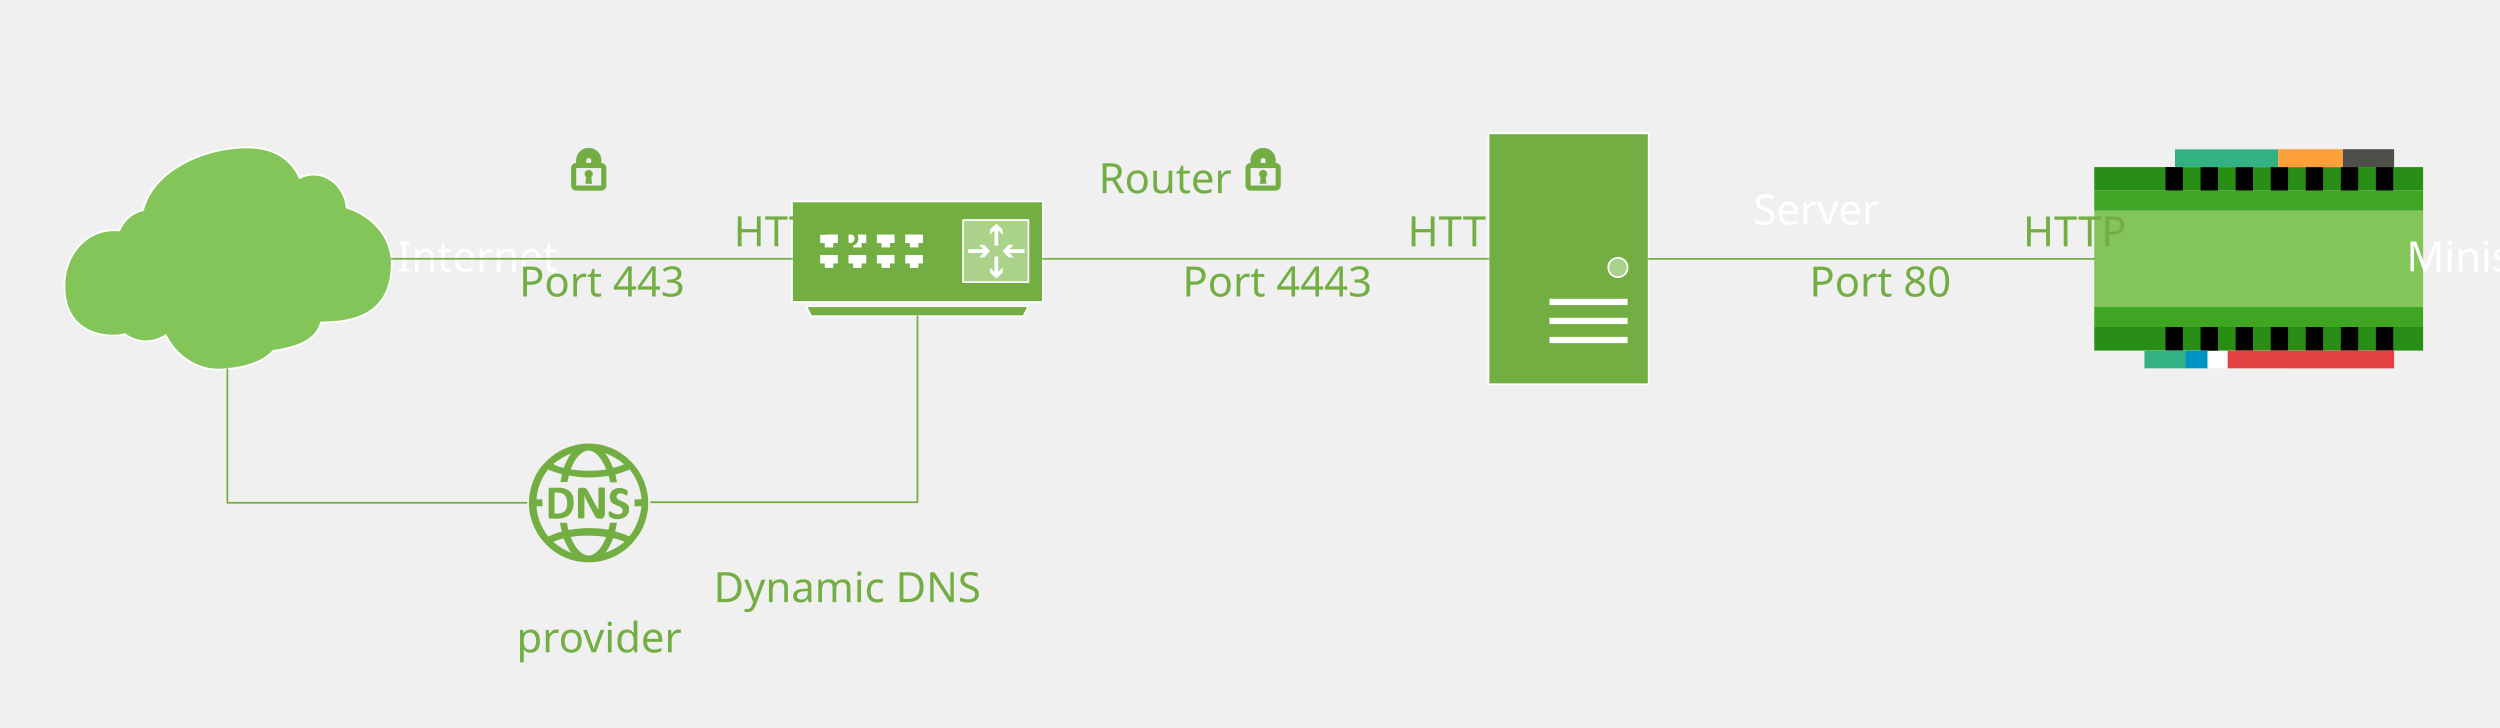
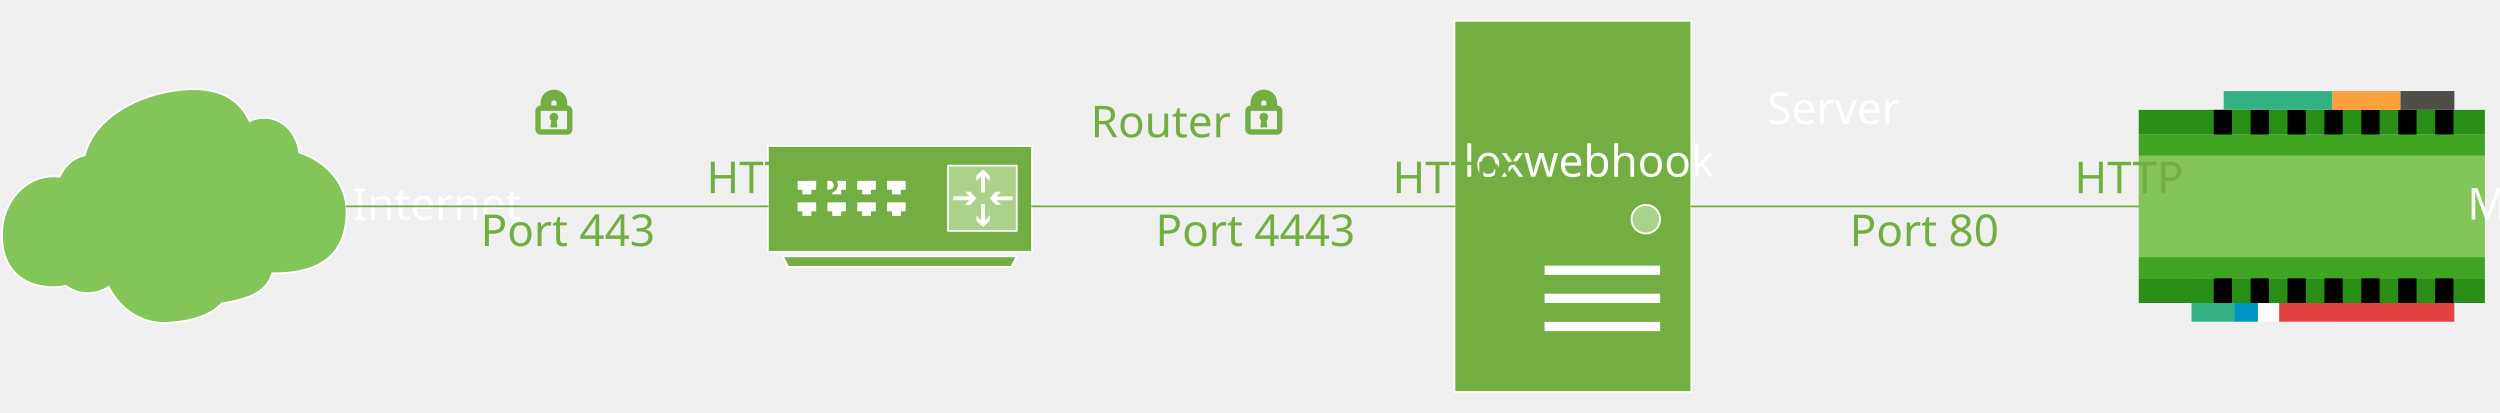
- <svg xmlns="http://www.w3.org/2000/svg" xmlns:ns1="http://schemas.microsoft.com/visio/2003/SVGExtensions/" width="9.961in" height="2.899in" viewBox="0 0 717.177 208.757" xml:space="preserve" color-interpolation-filters="sRGB" class="st23">
-   <ns1:documentProperties ns1:langID="1033" ns1:viewMarkup="false">
-     <ns1:userDefs>
-       <ns1:ud ns1:nameU="msvNoAutoConnect" ns1:prompt="" ns1:val="VT0(0):26" />
-     </ns1:userDefs>
-   </ns1:documentProperties>
+ <svg xmlns="http://www.w3.org/2000/svg" xmlns:ns1="http://schemas.microsoft.com/visio/2003/SVGExtensions/" width="9.461in" height="1.562in" viewBox="0 0 681.177 112.5" xml:space="preserve" color-interpolation-filters="sRGB" class="st22">
+   <ns1:documentProperties ns1:langID="1033" ns1:viewMarkup="false" />
  <style type="text/css">
	
		.st1 {fill:#ffffff;stroke:none;stroke-linecap:butt;stroke-width:4}
		.st2 {fill:#288e15;stroke:none;stroke-linecap:butt;stroke-width:4}
		.st3 {fill:#000000;stroke:none;stroke-linecap:butt;stroke-width:3.703}
		.st4 {fill:#83c558;stroke:none;stroke-linecap:butt;stroke-width:4}
		.st5 {fill:#3fa523;stroke:none;stroke-linecap:butt;stroke-width:4}
		.st6 {fill:#33b182;stroke:none;stroke-linecap:butt;stroke-width:3.676}
		.st7 {fill:#33b182;stroke:none;stroke-linecap:butt;stroke-width:2.33}
		.st8 {fill:#0093c5;stroke:none;stroke-linecap:butt;stroke-width:4}
		.st9 {fill:#fca03a;stroke:none;stroke-linecap:butt;stroke-width:4}
		.st10 {fill:#e44242;stroke:none;stroke-linecap:butt;stroke-width:4}
		.st11 {fill:#4f4f4a;stroke:none;stroke-linecap:butt;stroke-width:4}
		.st12 {fill:#feffff;font-family:Calibri;font-size:1em}
		.st13 {fill:#83c558;stroke:#ffffff;stroke-linecap:round;stroke-linejoin:round;stroke-width:0.5}
		.st14 {fill:#ffffff;font-family:Calibri;font-size:1em}
		.st15 {fill:#73ae42;stroke:#ffffff;stroke-linecap:round;stroke-linejoin:round;stroke-width:0.5}
		.st16 {fill:#aad288;stroke:#ffffff;stroke-linecap:round;stroke-linejoin:round;stroke-width:0.5}
		.st17 {fill:#ffffff}
		.st18 {fill:#73ae42;font-family:Calibri;font-size:1em}
		.st19 {stroke:#73ae42;stroke-linecap:round;stroke-linejoin:round;stroke-width:0.5}
		.st20 {font-size:1em}
		.st21 {fill:#73ae42;stroke:#73ae42;stroke-linecap:butt;stroke-width:0.75}
- 		.st22 {fill:#73ae42;stroke:none;stroke-linecap:butt;stroke-width:0.5}
- 		.st23 {fill:none;fill-rule:evenodd;font-size:12px;overflow:visible;stroke-linecap:square;stroke-miterlimit:3}
+ 		.st22 {fill:none;fill-rule:evenodd;font-size:12px;overflow:visible;stroke-linecap:square;stroke-miterlimit:3}
	
	</style>
  <g ns1:mID="0" ns1:index="1" ns1:groupContext="foregroundPage">
-     <ns1:userDefs>
-       <ns1:ud ns1:nameU="msvThemeOrder" ns1:val="VT0(0):26" />
-     </ns1:userDefs>
    <ns1:pageProperties ns1:drawingScale="1" ns1:pageScale="1" ns1:drawingUnits="0" ns1:shadowOffsetX="9" ns1:shadowOffsetY="-9" />
    <ns1:layer ns1:name="Connector" ns1:index="0" />
-     <g id="group1-1" transform="translate(600.823,-103.068)" ns1:mID="1" ns1:groupContext="group">
+     <g id="group1-1" transform="translate(582.823,-24.8105)" ns1:mID="1" ns1:groupContext="group">
      <g id="group2-2" ns1:mID="2" ns1:groupContext="group">
        <g id="shape3-3" ns1:mID="3" ns1:groupContext="shape" transform="translate(14.3833,-9.81778E-06)">
-           <rect x="0" y="178.84" width="39.698" height="29.917" class="st1" />
+           <rect x="0" y="82.583" width="39.698" height="29.917" class="st1" />
        </g>
        <g id="shape4-5" ns1:mID="4" ns1:groupContext="shape" transform="translate(4.71623E-13,-50.9795)">
-           <rect x="0" y="201.992" width="94.354" height="6.765" class="st2" />
+           <rect x="0" y="105.735" width="94.354" height="6.765" class="st2" />
        </g>
        <g id="shape5-7" ns1:mID="5" ns1:groupContext="shape" transform="translate(20.4435,-50.9795)">
-           <rect x="0" y="201.992" width="4.98" height="6.765" class="st3" />
+           <rect x="0" y="105.735" width="4.98" height="6.765" class="st3" />
        </g>
        <g id="shape6-9" ns1:mID="6" ns1:groupContext="shape" transform="translate(30.5022,-50.9795)">
-           <rect x="0" y="201.992" width="4.98" height="6.765" class="st3" />
+           <rect x="0" y="105.735" width="4.98" height="6.765" class="st3" />
        </g>
        <g id="shape7-11" ns1:mID="7" ns1:groupContext="shape" transform="translate(40.5608,-50.9795)">
-           <rect x="0" y="201.992" width="4.98" height="6.765" class="st3" />
+           <rect x="0" y="105.735" width="4.98" height="6.765" class="st3" />
        </g>
        <g id="shape8-13" ns1:mID="8" ns1:groupContext="shape" transform="translate(50.6195,-50.9795)">
-           <rect x="0" y="201.992" width="4.98" height="6.765" class="st3" />
+           <rect x="0" y="105.735" width="4.98" height="6.765" class="st3" />
        </g>
        <g id="shape9-15" ns1:mID="9" ns1:groupContext="shape" transform="translate(60.6782,-50.9795)">
-           <rect x="0" y="201.992" width="4.98" height="6.765" class="st3" />
+           <rect x="0" y="105.735" width="4.98" height="6.765" class="st3" />
        </g>
        <g id="shape10-17" ns1:mID="10" ns1:groupContext="shape" transform="translate(70.7369,-50.9795)">
-           <rect x="0" y="201.992" width="4.98" height="6.765" class="st3" />
+           <rect x="0" y="105.735" width="4.98" height="6.765" class="st3" />
        </g>
        <g id="shape11-19" ns1:mID="11" ns1:groupContext="shape" transform="translate(80.7955,-50.9795)">
-           <rect x="0" y="201.992" width="4.98" height="6.765" class="st3" />
+           <rect x="0" y="105.735" width="4.98" height="6.765" class="st3" />
        </g>
        <g id="shape12-21" ns1:mID="12" ns1:groupContext="shape" transform="translate(4.71623E-13,-17.6147)">
-           <rect x="0" y="181.141" width="94.354" height="27.616" class="st4" />
+           <rect x="0" y="84.884" width="94.354" height="27.616" class="st4" />
        </g>
        <g id="shape13-23" ns1:mID="13" ns1:groupContext="shape" transform="translate(4.71623E-13,-45.2306)">
-           <rect x="0" y="203.008" width="94.354" height="5.749" class="st5" />
+           <rect x="0" y="106.751" width="94.354" height="5.749" class="st5" />
        </g>
        <g id="shape14-25" ns1:mID="14" ns1:groupContext="shape" transform="translate(23.1571,-57.7441)">
-           <rect x="0" y="203.656" width="29.63" height="5.101" class="st6" />
+           <rect x="0" y="107.399" width="29.63" height="5.101" class="st6" />
        </g>
        <g id="shape15-27" ns1:mID="15" ns1:groupContext="shape" transform="translate(0,-5.10127)">
-           <rect x="0" y="201.992" width="94.354" height="6.765" class="st2" />
+           <rect x="0" y="105.735" width="94.354" height="6.765" class="st2" />
        </g>
        <g id="shape16-29" ns1:mID="16" ns1:groupContext="shape" transform="translate(20.4435,-5.10127)">
-           <rect x="0" y="201.992" width="4.98" height="6.765" class="st3" />
+           <rect x="0" y="105.735" width="4.98" height="6.765" class="st3" />
        </g>
        <g id="shape17-31" ns1:mID="17" ns1:groupContext="shape" transform="translate(30.5022,-5.10127)">
-           <rect x="0" y="201.992" width="4.98" height="6.765" class="st3" />
+           <rect x="0" y="105.735" width="4.98" height="6.765" class="st3" />
        </g>
        <g id="shape18-33" ns1:mID="18" ns1:groupContext="shape" transform="translate(40.5608,-5.10127)">
-           <rect x="0" y="201.992" width="4.98" height="6.765" class="st3" />
+           <rect x="0" y="105.735" width="4.98" height="6.765" class="st3" />
        </g>
        <g id="shape19-35" ns1:mID="19" ns1:groupContext="shape" transform="translate(50.6195,-5.10127)">
-           <rect x="0" y="201.992" width="4.98" height="6.765" class="st3" />
+           <rect x="0" y="105.735" width="4.98" height="6.765" class="st3" />
        </g>
        <g id="shape20-37" ns1:mID="20" ns1:groupContext="shape" transform="translate(60.6782,-5.10127)">
-           <rect x="0" y="201.992" width="4.98" height="6.765" class="st3" />
+           <rect x="0" y="105.735" width="4.98" height="6.765" class="st3" />
        </g>
        <g id="shape21-39" ns1:mID="21" ns1:groupContext="shape" transform="translate(70.7369,-5.10127)">
-           <rect x="0" y="201.992" width="4.98" height="6.765" class="st3" />
+           <rect x="0" y="105.735" width="4.98" height="6.765" class="st3" />
        </g>
        <g id="shape22-41" ns1:mID="22" ns1:groupContext="shape" transform="translate(80.7956,-5.10127)">
-           <rect x="0" y="201.992" width="4.98" height="6.765" class="st3" />
+           <rect x="0" y="105.735" width="4.98" height="6.765" class="st3" />
        </g>
        <g id="shape23-43" ns1:mID="23" ns1:groupContext="shape" transform="translate(0,-11.8659)">
-           <rect x="0" y="203.008" width="94.354" height="5.749" class="st5" />
-         </g>
-         <g id="shape24-45" ns1:mID="24" ns1:groupContext="shape" transform="translate(14.3833,5.68434E-14)">
-           <rect x="0" y="203.656" width="11.904" height="5.101" class="st7" />
+           <rect x="0" y="106.751" width="94.354" height="5.749" class="st5" />
+         </g>
+         <g id="shape24-45" ns1:mID="24" ns1:groupContext="shape" transform="translate(14.3833,4.26326E-14)">
+           <rect x="0" y="107.399" width="11.904" height="5.101" class="st7" />
        </g>
        <g id="shape25-47" ns1:mID="25" ns1:groupContext="shape" transform="translate(26.1759,-1.37753E-05)">
-           <rect x="0" y="203.656" width="6.306" height="5.101" class="st8" />
+           <rect x="0" y="107.399" width="6.306" height="5.101" class="st8" />
        </g>
        <g id="shape26-49" ns1:mID="26" ns1:groupContext="shape" transform="translate(52.7866,-57.7441)">
-           <rect x="0" y="203.622" width="18.554" height="5.135" class="st9" />
+           <rect x="0" y="107.365" width="18.554" height="5.135" class="st9" />
        </g>
        <g id="shape27-51" ns1:mID="27" ns1:groupContext="shape" transform="translate(38.2788,-1.88745E-05)">
-           <rect x="0" y="203.656" width="47.751" height="5.101" class="st10" />
+           <rect x="0" y="107.399" width="47.751" height="5.101" class="st10" />
        </g>
        <g id="shape28-53" ns1:mID="28" ns1:groupContext="shape" transform="translate(71.341,-57.7441)">
-           <rect x="0" y="203.622" width="14.688" height="5.135" class="st11" />
+           <rect x="0" y="107.365" width="14.688" height="5.135" class="st11" />
        </g>
      </g>
      <g id="shape1-55" ns1:mID="1" ns1:groupContext="groupContent">
        <ns1:textBlock ns1:margins="rect(0,0,0,0)" />
-         <ns1:textRect cx="47.177" cy="177.318" width="94.36" height="62.879" />
-         <text x="20.93" y="180.92" class="st12" ns1:langID="1031">
+         <ns1:textRect cx="47.177" cy="81.061" width="94.36" height="62.879" />
+         <text x="20.93" y="84.66" class="st12" ns1:langID="1031">
          <ns1:paragraph ns1:horizAlign="1" />
          <ns1:tabList />Miniserver</text>
      </g>
    </g>
-     <g id="group29-57" transform="translate(18,-78.2571)" ns1:mID="29" ns1:groupContext="group">
+     <g id="group29-57" ns1:mID="29" ns1:groupContext="group">
      <ns1:custProps>
        <ns1:cp ns1:nameU="ShapeClass" ns1:lbl="ShapeClass" ns1:prompt="" ns1:type="0" ns1:format="" ns1:sortKey="" ns1:invis="true" ns1:ask="false" ns1:langID="1033" ns1:cal="0" ns1:val="VT4(Location)" />
        <ns1:cp ns1:nameU="ShapeType" ns1:lbl="ShapeType" ns1:prompt="" ns1:type="0" ns1:format="" ns1:sortKey="" ns1:invis="true" ns1:ask="false" ns1:langID="1033" ns1:cal="0" ns1:val="VT4(Cloud)" />
      </ns1:custProps>
      <ns1:userDefs>
        <ns1:ud ns1:nameU="visVersion" ns1:prompt="" ns1:val="VT0(15):26" />
        <ns1:ud ns1:nameU="ShapeClass" ns1:prompt="" ns1:val="VT0(5):26" />
        <ns1:ud ns1:nameU="SolSH" ns1:prompt="" ns1:val="VT15({BF0433D9-CD73-4EB5-8390-8653BE590246}):41" />
        <ns1:ud ns1:nameU="visLegendShape" ns1:prompt="" ns1:val="VT0(2):26" />
      </ns1:userDefs>
      <g id="shape30-58" ns1:mID="30" ns1:groupContext="shape" transform="translate(0,-24.0009)">
-         <path d="M81.41 161.83 C80.9 156.51 76.85 152.36 71.87 152.36 C70.45 152.36 69.12 152.71 67.91 153.31 C65.57 148.08         60.72 144.26 51.62 144.57 C39.8 144.97 25.8 151.31 22.98 162.57 C19.61 163.34 17.45 165.52 16.15 168.42         C15.63 168.35 15.1 168.32 14.55 168.32 C6.76 168.32 0.78 175.09 0.44 183.43 C0 194.22 6.76 198.54 14.55         198.54 C15.66 198.54 16.74 198.39 17.78 198.13 C19.39 199.39 21.5 200.16 23.81 200.16 C25.95 200.16         27.92 199.5 29.48 198.4 C32.48 204.48 38.64 208.76 45.74 208.26 C53.22 207.74 57.71 205.84 60.36 202.9         C60.52 202.88 60.68 202.88 60.85 202.86 C69.21 201.58 72.88 199 74.06 194.75 C74.28 194.75 74.51 194.76         74.73 194.76 C85.57 194.76 94.35 190.98 94.35 177.76 C94.35 170.41 88.94 164.2 81.41 161.83 Z" class="st13" />
+         <path d="M81.41 65.57 C80.9 60.26 76.85 56.1 71.87 56.1 C70.45 56.1 69.12 56.45 67.91 57.05 C65.57 51.83 60.72 48         51.62 48.31 C39.8 48.71 25.8 55.06 22.98 66.31 C19.61 67.08 17.45 69.26 16.15 72.16 C15.63 72.1 15.1         72.06 14.55 72.06 C6.76 72.06 0.78 78.83 0.44 87.17 C0 97.96 6.76 102.29 14.55 102.29 C15.66 102.29         16.74 102.14 17.78 101.87 C19.39 103.13 21.5 103.9 23.81 103.9 C25.95 103.9 27.92 103.24 29.48 102.14         C32.48 108.22 38.64 112.5 45.74 112 C53.22 111.48 57.71 109.58 60.36 106.65 C60.52 106.63 60.68 106.63         60.85 106.6 C69.21 105.32 72.88 102.74 74.06 98.49 C74.28 98.5 74.51 98.5 74.73 98.5 C85.57 98.5 94.35         94.73 94.35 81.5 C94.35 74.16 88.94 67.95 81.41 65.57 Z" class="st13" />
      </g>
      <g id="shape29-60" ns1:mID="29" ns1:groupContext="groupContent">
        <ns1:textBlock ns1:margins="rect(4,4,4,4)" />
-         <ns1:textRect cx="47.177" cy="152.568" width="50.52" height="22.404" />
-         <text x="27.28" y="156.17" class="st14" ns1:langID="1031">
+         <ns1:textRect cx="47.177" cy="56.31" width="50.52" height="22.404" />
+         <text x="27.28" y="59.91" class="st14" ns1:langID="1031">
          <ns1:paragraph ns1:horizAlign="1" />
          <ns1:tabList />Internet</text>
      </g>
    </g>
-     <g id="group58-62" transform="translate(227.177,-98.5071)" ns1:mID="58" ns1:groupContext="group">
+     <g id="group58-62" transform="translate(209.177,-20.25)" ns1:mID="58" ns1:groupContext="group">
      <ns1:custProps>
        <ns1:cp ns1:nameU="AssetNumber" ns1:lbl="Asset Number" ns1:prompt="" ns1:type="0" ns1:format="" ns1:sortKey="Asset" ns1:invis="false" ns1:ask="false" ns1:langID="1033" ns1:cal="0" />
        <ns1:cp ns1:nameU="SerialNumber" ns1:lbl="Serial Number" ns1:prompt="" ns1:type="0" ns1:format="" ns1:sortKey="Asset" ns1:invis="false" ns1:ask="false" ns1:langID="1033" ns1:cal="0" />
        <ns1:cp ns1:nameU="Location" ns1:lbl="Location" ns1:prompt="" ns1:type="0" ns1:format="" ns1:sortKey="Asset" ns1:invis="false" ns1:ask="false" ns1:langID="1033" ns1:cal="0" />
        <ns1:cp ns1:nameU="Building" ns1:lbl="Building" ns1:prompt="" ns1:type="0" ns1:format="" ns1:sortKey="Asset" ns1:invis="false" ns1:ask="false" ns1:langID="1033" ns1:cal="0" />
        <ns1:cp ns1:nameU="Room" ns1:lbl="Room" ns1:prompt="" ns1:type="0" ns1:format="" ns1:sortKey="Asset" ns1:invis="false" ns1:ask="false" ns1:langID="1033" ns1:cal="0" />
        <ns1:cp ns1:nameU="Manufacturer" ns1:lbl="Manufacturer" ns1:prompt="" ns1:type="0" ns1:format="" ns1:sortKey="Equipment" ns1:invis="false" ns1:ask="false" ns1:langID="1033" ns1:cal="0" />
        <ns1:cp ns1:nameU="ProductNumber" ns1:lbl="Product Number" ns1:prompt="" ns1:type="0" ns1:format="" ns1:sortKey="Equipment" ns1:invis="false" ns1:ask="false" ns1:langID="1033" ns1:cal="0" />
        <ns1:cp ns1:nameU="PartNumber" ns1:lbl="Part Number" ns1:prompt="" ns1:type="0" ns1:format="" ns1:sortKey="Equipment" ns1:invis="false" ns1:ask="false" ns1:langID="1033" ns1:cal="0" />
        <ns1:cp ns1:nameU="ProductDescription" ns1:lbl="Product Description" ns1:prompt="" ns1:type="0" ns1:format="" ns1:sortKey="Equipment" ns1:invis="false" ns1:ask="false" ns1:langID="1033" ns1:cal="0" />
        <ns1:cp ns1:nameU="NetworkName" ns1:lbl="Network Name" ns1:prompt="" ns1:type="0" ns1:format="" ns1:sortKey="Network" ns1:invis="false" ns1:ask="false" ns1:langID="1033" ns1:cal="0" />
        <ns1:cp ns1:nameU="IPAddress" ns1:lbl="IP Address" ns1:prompt="" ns1:type="0" ns1:format="" ns1:sortKey="Network" ns1:invis="false" ns1:ask="false" ns1:langID="1033" ns1:cal="0" />
        <ns1:cp ns1:nameU="SubnetMask" ns1:lbl="Subnet Mask" ns1:prompt="" ns1:type="0" ns1:format="" ns1:sortKey="Network" ns1:invis="false" ns1:ask="false" ns1:langID="1033" ns1:cal="0" />
        <ns1:cp ns1:nameU="AdminInterface" ns1:lbl="Administrative Interface" ns1:prompt="" ns1:type="0" ns1:format="" ns1:sortKey="Network" ns1:invis="false" ns1:ask="false" ns1:langID="1033" ns1:cal="0" />
        <ns1:cp ns1:nameU="NumberofPorts" ns1:lbl="Number of Ports" ns1:prompt="" ns1:type="0" ns1:format="" ns1:sortKey="Network" ns1:invis="false" ns1:ask="false" ns1:langID="1033" ns1:cal="0" />
        <ns1:cp ns1:nameU="CommunityString" ns1:lbl="Community String" ns1:prompt="" ns1:type="0" ns1:format="" ns1:sortKey="Network" ns1:invis="false" ns1:ask="false" ns1:langID="1033" ns1:cal="0" />
        <ns1:cp ns1:nameU="NetworkDescription" ns1:lbl="Network Description" ns1:prompt="" ns1:type="0" ns1:format="" ns1:sortKey="Network" ns1:invis="false" ns1:ask="false" ns1:langID="1033" ns1:cal="0" />
        <ns1:cp ns1:nameU="MACAddress" ns1:lbl="MAC Address" ns1:prompt="" ns1:type="0" ns1:format="" ns1:sortKey="Network" ns1:invis="false" ns1:ask="false" ns1:langID="1033" ns1:cal="0" />
        <ns1:cp ns1:nameU="ShapeClass" ns1:lbl="ShapeClass" ns1:prompt="" ns1:type="0" ns1:format="" ns1:sortKey="" ns1:invis="true" ns1:ask="false" ns1:langID="1033" ns1:cal="0" ns1:val="VT4(Equipment)" />
        <ns1:cp ns1:nameU="ShapeType" ns1:lbl="ShapeType" ns1:prompt="" ns1:type="0" ns1:format="" ns1:sortKey="" ns1:invis="true" ns1:ask="false" ns1:langID="1033" ns1:cal="0" ns1:val="VT4(Device)" />
        <ns1:cp ns1:nameU="SubShapeType" ns1:lbl="SubShapeType" ns1:prompt="" ns1:type="0" ns1:format="" ns1:sortKey="" ns1:invis="true" ns1:ask="false" ns1:langID="1033" ns1:cal="0" ns1:val="VT4(Router)" />
      </ns1:custProps>
      <ns1:userDefs>
        <ns1:ud ns1:nameU="visVersion" ns1:prompt="" ns1:val="VT0(15):26" />
        <ns1:ud ns1:nameU="ShapeClass" ns1:prompt="" ns1:val="VT0(5):26" />
        <ns1:ud ns1:nameU="SolSH" ns1:prompt="" ns1:val="VT15({BF0433D9-CD73-4EB5-8390-8653BE590246}):41" />
        <ns1:ud ns1:nameU="visLegendShape" ns1:prompt="" ns1:val="VT0(2):26" />
      </ns1:userDefs>
      <g id="shape59-63" ns1:mID="59" ns1:groupContext="shape" transform="translate(0,-19.5246)">
-         <path d="M66.41 208.76 L67.85 205.88 L4.07 205.88 L5.51 208.76 L66.41 208.76 ZM72 175.81 L0 175.81 L0 204.68 L72         204.68 L72 175.81 Z" class="st15" />
+         <path d="M66.41 112.5 L67.85 109.62 L4.07 109.62 L5.51 112.5 L66.41 112.5 ZM72 79.55 L0 79.55 L0 108.42 L72 108.42         L72 79.55 Z" class="st15" />
      </g>
      <g id="shape60-65" ns1:mID="60" ns1:groupContext="shape" transform="translate(49.0975,-29.3116)">
-         <rect x="0" y="190.97" width="18.742" height="17.787" class="st16" />
+         <rect x="0" y="94.713" width="18.742" height="17.787" class="st16" />
      </g>
      <g id="shape61-67" ns1:mID="61" ns1:groupContext="shape" transform="translate(8.09064,-33.3961)">
        <ns1:userDefs>
          <ns1:ud ns1:nameU="SurroundingRegionColor" ns1:prompt="" ns1:val="VT0(1):26" />
          <ns1:ud ns1:nameU="SurroundingRegionColor" ns1:prompt="" ns1:val="VT5(#73ae42)" />
        </ns1:userDefs>
-         <path d="M5.07 199.2 L0 199.2 L0 201.63 L1.32 201.63 L1.32 202.89 L3.75 202.89 L3.75 201.63 L5.07 201.63 L5.07 199.2         ZM13.2 199.2 L8.14 199.2 L8.14 201.63 L9.45 201.63 L9.45 202.89 L11.89 202.89 L11.89 201.63 L13.2 201.63         L13.2 199.2 ZM21.34 199.2 L16.27 199.2 L16.27 201.63 L17.59 201.63 L17.59 202.89 L20.02 202.89 L20.02         201.63 L21.34 201.63 L21.34 199.2 ZM29.48 199.2 L24.41 199.2 L24.41 201.63 L25.73 201.63 L25.73 202.89         L28.16 202.89 L28.16 201.63 L29.48 201.63 L29.48 199.2 ZM29.48 205.06 L24.41 205.06 L24.41 207.49 L25.73         207.49 L25.73 208.76 L28.16 208.76 L28.16 207.49 L29.48 207.49 L29.48 205.06 ZM21.34 205.06 L16.27 205.06         L16.27 207.49 L17.59 207.49 L17.59 208.76 L20.02 208.76 L20.02 207.49 L21.34 207.49 L21.34 205.06 ZM13.2         205.06 L8.14 205.06 L8.14 207.49 L9.45 207.49 L9.45 208.76 L11.89 208.76 L11.89 207.49 L13.2 207.49         L13.2 205.06 ZM5.07 205.06 L0 205.06 L0 207.49 L1.32 207.49 L1.32 208.76 L3.75 208.76 L3.75 207.49 L5.07         207.49 L5.07 205.06 Z" class="st17" />
+         <path d="M5.07 102.94 L0 102.94 L0 105.37 L1.32 105.37 L1.32 106.63 L3.75 106.63 L3.75 105.37 L5.07 105.37 L5.07         102.94 ZM13.2 102.94 L8.14 102.94 L8.14 105.37 L9.45 105.37 L9.45 106.63 L11.89 106.63 L11.89 105.37         L13.2 105.37 L13.2 102.94 ZM21.34 102.94 L16.27 102.94 L16.27 105.37 L17.59 105.37 L17.59 106.63 L20.02         106.63 L20.02 105.37 L21.34 105.37 L21.34 102.94 ZM29.48 102.94 L24.41 102.94 L24.41 105.37 L25.73 105.37         L25.73 106.63 L28.16 106.63 L28.16 105.37 L29.48 105.37 L29.48 102.94 ZM29.48 108.8 L24.41 108.8 L24.41         111.24 L25.73 111.24 L25.73 112.5 L28.16 112.5 L28.16 111.24 L29.48 111.24 L29.48 108.8 ZM21.34 108.8         L16.27 108.8 L16.27 111.24 L17.59 111.24 L17.59 112.5 L20.02 112.5 L20.02 111.24 L21.34 111.24 L21.34         108.8 ZM13.2 108.8 L8.14 108.8 L8.14 111.24 L9.45 111.24 L9.45 112.5 L11.89 112.5 L11.89 111.24 L13.2         111.24 L13.2 108.8 ZM5.07 108.8 L0 108.8 L0 111.24 L1.32 111.24 L1.32 112.5 L3.75 112.5 L3.75 111.24         L5.07 111.24 L5.07 108.8 Z" class="st17" />
      </g>
      <g id="shape62-70" ns1:mID="62" ns1:groupContext="shape" transform="translate(50.5519,-30.3563)">
        <ns1:userDefs>
          <ns1:ud ns1:nameU="SurroundingRegionColor" ns1:prompt="" ns1:val="VT0(1):26" />
          <ns1:ud ns1:nameU="SurroundingRegionColor" ns1:prompt="" ns1:val="VT5(#aad288)" />
        </ns1:userDefs>
-         <path d="M7.55 206.89 L6.28 205.6 L6.28 207.1 L8.09 208.76 L9.89 207.1 L9.89 205.6 L8.63 206.87 L8.63 202.49 L7.55         202.49 L7.55 206.89 ZM11.78 200.38 L13.06 199.1 L11.57 199.1 L9.9 200.91 L11.56 202.71 L13.06 202.71         L11.79 201.45 L16.17 201.45 L16.17 200.38 L11.78 200.38 ZM8.62 194.93 L9.89 196.21 L9.89 194.72 L8.09         193.06 L6.28 194.72 L6.28 196.22 L7.54 194.94 L7.54 199.33 L8.62 199.33 L8.62 194.93 ZM4.4 201.44 L3.12         202.71 L4.61 202.71 L6.27 200.91 L4.62 199.1 L3.11 199.1 L4.39 200.37 L0 200.37 L0 201.44 L4.4 201.44         Z" class="st17" />
+         <path d="M7.55 110.63 L6.28 109.35 L6.28 110.84 L8.09 112.5 L9.89 110.85 L9.89 109.34 L8.63 110.62 L8.63 106.23 L7.55         106.23 L7.55 110.63 ZM11.78 104.12 L13.06 102.85 L11.57 102.85 L9.9 104.65 L11.56 106.46 L13.06 106.46         L11.79 105.2 L16.17 105.2 L16.17 104.12 L11.78 104.12 ZM8.62 98.67 L9.89 99.96 L9.89 98.47 L8.09 96.8         L6.28 98.46 L6.28 99.96 L7.54 98.69 L7.54 103.07 L8.62 103.07 L8.62 98.67 ZM4.4 105.19 L3.12 106.46         L4.61 106.46 L6.27 104.65 L4.62 102.85 L3.11 102.85 L4.39 104.11 L0 104.11 L0 105.19 L4.4 105.19 Z" class="st17" />
      </g>
      <g id="shape58-73" ns1:mID="58" ns1:groupContext="groupContent">
        <ns1:textBlock ns1:margins="rect(4,4,4,4)" />
-         <ns1:textRect cx="36" cy="150.318" width="44.04" height="22.404" />
-         <text x="19.34" y="153.92" class="st18" ns1:langID="1031">
+         <ns1:textRect cx="36" cy="54.06" width="44.04" height="22.404" />
+         <text x="19.34" y="57.66" class="st18" ns1:langID="1031">
          <ns1:paragraph ns1:horizAlign="1" />
          <ns1:tabList />Router</text>
      </g>
    </g>
-     <g id="shape64-75" ns1:mID="64" ns1:groupContext="shape" ns1:layerMember="0" transform="translate(112.302,-125.507)">
+     <g id="shape64-75" ns1:mID="64" ns1:groupContext="shape" ns1:layerMember="0" transform="translate(94.3015,-47.25)">
      <ns1:textBlock ns1:margins="rect(4,4,4,4)" />
-       <ns1:textRect cx="57.438" cy="199.757" width="60.01" height="36.804" />
-       <path d="M0 199.76 L114.88 199.76" class="st19" />
-       <text x="42" y="196.16" class="st18" ns1:langID="1031">
+       <ns1:textRect cx="57.438" cy="103.5" width="60.01" height="36.804" />
+       <path d="M0 103.5 L114.88 103.5" class="st19" />
+       <text x="42" y="99.9" class="st18" ns1:langID="1031">
        <ns1:paragraph ns1:horizAlign="1" />
        <ns1:tabList />HTTPS<ns1:lf />
        <tspan x="36.59" dy="1.2em" class="st20">Port 443</tspan>
      </text>
    </g>
-     <g id="group65-80" transform="translate(414,-98.5071)" ns1:mID="65" ns1:groupContext="group">
+     <g id="group65-80" transform="translate(378,-5.66143)" ns1:mID="65" ns1:groupContext="group">
      <ns1:custProps>
        <ns1:cp ns1:nameU="AssetNumber" ns1:lbl="Asset Number" ns1:prompt="" ns1:type="0" ns1:format="" ns1:sortKey="Asset" ns1:invis="false" ns1:ask="false" ns1:langID="1033" ns1:cal="0" />
        <ns1:cp ns1:nameU="SerialNumber" ns1:lbl="Serial Number" ns1:prompt="" ns1:type="0" ns1:format="" ns1:sortKey="Asset" ns1:invis="false" ns1:ask="false" ns1:langID="1033" ns1:cal="0" />
        <ns1:cp ns1:nameU="Location" ns1:lbl="Location" ns1:prompt="" ns1:type="0" ns1:format="" ns1:sortKey="Asset" ns1:invis="false" ns1:ask="false" ns1:langID="1033" ns1:cal="0" />
        <ns1:cp ns1:nameU="Building" ns1:lbl="Building" ns1:prompt="" ns1:type="0" ns1:format="" ns1:sortKey="Asset" ns1:invis="false" ns1:ask="false" ns1:langID="1033" ns1:cal="0" />
        <ns1:cp ns1:nameU="Room" ns1:lbl="Room" ns1:prompt="" ns1:type="0" ns1:format="" ns1:sortKey="Asset" ns1:invis="false" ns1:ask="false" ns1:langID="1033" ns1:cal="0" />
        <ns1:cp ns1:nameU="Manufacturer" ns1:lbl="Manufacturer" ns1:prompt="" ns1:type="0" ns1:format="" ns1:sortKey="Equipment" ns1:invis="false" ns1:ask="false" ns1:langID="1033" ns1:cal="0" />
        <ns1:cp ns1:nameU="ProductNumber" ns1:lbl="Product Number" ns1:prompt="" ns1:type="0" ns1:format="" ns1:sortKey="Equipment" ns1:invis="false" ns1:ask="false" ns1:langID="1033" ns1:cal="0" />
        <ns1:cp ns1:nameU="PartNumber" ns1:lbl="Part Number" ns1:prompt="" ns1:type="0" ns1:format="" ns1:sortKey="Equipment" ns1:invis="false" ns1:ask="false" ns1:langID="1033" ns1:cal="0" />
        <ns1:cp ns1:nameU="ProductDescription" ns1:lbl="Product Description" ns1:prompt="" ns1:type="0" ns1:format="" ns1:sortKey="Equipment" ns1:invis="false" ns1:ask="false" ns1:langID="1033" ns1:cal="0" />
        <ns1:cp ns1:nameU="NetworkName" ns1:lbl="Network Name" ns1:prompt="" ns1:type="0" ns1:format="" ns1:sortKey="Network" ns1:invis="false" ns1:ask="false" ns1:langID="1033" ns1:cal="0" />
        <ns1:cp ns1:nameU="IPAddress" ns1:lbl="IP Address" ns1:prompt="" ns1:type="0" ns1:format="" ns1:sortKey="Network" ns1:invis="false" ns1:ask="false" ns1:langID="1033" ns1:cal="0" />
        <ns1:cp ns1:nameU="SubnetMask" ns1:lbl="Subnet Mask" ns1:prompt="" ns1:type="0" ns1:format="" ns1:sortKey="Network" ns1:invis="false" ns1:ask="false" ns1:langID="1033" ns1:cal="0" />
        <ns1:cp ns1:nameU="AdminInterface" ns1:lbl="Administrative Interface" ns1:prompt="" ns1:type="0" ns1:format="" ns1:sortKey="Network" ns1:invis="false" ns1:ask="false" ns1:langID="1033" ns1:cal="0" />
        <ns1:cp ns1:nameU="NumberofPorts" ns1:lbl="Number of Ports" ns1:prompt="" ns1:type="0" ns1:format="" ns1:sortKey="Network" ns1:invis="false" ns1:ask="false" ns1:langID="1033" ns1:cal="0" />
        <ns1:cp ns1:nameU="CommunityString" ns1:lbl="Community String" ns1:prompt="" ns1:type="0" ns1:format="" ns1:sortKey="Network" ns1:invis="false" ns1:ask="false" ns1:langID="1033" ns1:cal="0" />
        <ns1:cp ns1:nameU="NetworkDescription" ns1:lbl="Network Description" ns1:prompt="" ns1:type="0" ns1:format="" ns1:sortKey="Network" ns1:invis="false" ns1:ask="false" ns1:langID="1033" ns1:cal="0" />
        <ns1:cp ns1:nameU="MACAddress" ns1:lbl="MAC Address" ns1:prompt="" ns1:type="0" ns1:format="" ns1:sortKey="Network" ns1:invis="false" ns1:ask="false" ns1:langID="1033" ns1:cal="0" />
        <ns1:cp ns1:nameU="CPU" ns1:lbl="CPU" ns1:prompt="" ns1:type="0" ns1:format="" ns1:sortKey="Workstation" ns1:invis="false" ns1:ask="false" ns1:langID="1033" ns1:cal="0" />
        <ns1:cp ns1:nameU="Memory" ns1:lbl="Memory" ns1:prompt="" ns1:type="0" ns1:format="" ns1:sortKey="Workstation" ns1:invis="false" ns1:ask="false" ns1:langID="1033" ns1:cal="0" />
        <ns1:cp ns1:nameU="OperatingSystem" ns1:lbl="Operating System" ns1:prompt="" ns1:type="0" ns1:format="" ns1:sortKey="Workstation" ns1:invis="false" ns1:ask="false" ns1:langID="1033" ns1:cal="0" />
        <ns1:cp ns1:nameU="HardDriveSize" ns1:lbl="Hard Drive Capacity" ns1:prompt="" ns1:type="0" ns1:format="" ns1:sortKey="Workstation" ns1:invis="false" ns1:ask="false" ns1:langID="1033" ns1:cal="0" />
        <ns1:cp ns1:nameU="Department" ns1:lbl="Department" ns1:prompt="" ns1:type="0" ns1:format="" ns1:sortKey="" ns1:invis="false" ns1:ask="false" ns1:langID="1033" ns1:cal="0" />
        <ns1:cp ns1:nameU="ShapeClass" ns1:lbl="ShapeClass" ns1:prompt="" ns1:type="0" ns1:format="" ns1:sortKey="" ns1:invis="true" ns1:ask="false" ns1:langID="1033" ns1:cal="0" ns1:val="VT4(Equipment)" />
        <ns1:cp ns1:nameU="ShapeType" ns1:lbl="ShapeType" ns1:prompt="" ns1:type="0" ns1:format="" ns1:sortKey="" ns1:invis="true" ns1:ask="false" ns1:langID="1033" ns1:cal="0" ns1:val="VT4(Server)" />
        <ns1:cp ns1:nameU="BelongsTo" ns1:lbl="Belongs To" ns1:prompt="" ns1:type="0" ns1:format="" ns1:sortKey="" ns1:invis="true" ns1:ask="false" ns1:langID="1033" ns1:cal="0" />
      </ns1:custProps>
      <ns1:userDefs>
        <ns1:ud ns1:nameU="visVersion" ns1:prompt="" ns1:val="VT0(15):26" />
        <ns1:ud ns1:nameU="ShapeClass" ns1:prompt="" ns1:val="VT0(5):26" />
        <ns1:ud ns1:nameU="SolSH" ns1:prompt="" ns1:val="VT15({BF0433D9-CD73-4EB5-8390-8653BE590246}):41" />
        <ns1:ud ns1:nameU="visLegendShape" ns1:prompt="" ns1:val="VT0(2):26" />
      </ns1:userDefs>
-       <g id="shape66-81" ns1:mID="66" ns1:groupContext="shape" transform="translate(13.0183,2.84217E-14)">
-         <rect x="0" y="136.757" width="45.963" height="72" class="st15" />
-       </g>
-       <g id="shape67-83" ns1:mID="67" ns1:groupContext="shape" transform="translate(47.371,-30.7354)">
-         <ellipse cx="2.778" cy="205.979" rx="2.778" ry="2.778" class="st16" />
-       </g>
-       <g id="shape68-85" ns1:mID="68" ns1:groupContext="shape" transform="translate(30.51,-11.8022)">
+       <g id="shape66-81" ns1:mID="66" ns1:groupContext="shape" transform="translate(18.2938,0)">
+         <rect x="0" y="11.323" width="64.59" height="101.177" class="st15" />
+       </g>
+       <g id="shape67-83" ns1:mID="67" ns1:groupContext="shape" transform="translate(66.5675,-43.1905)">
+         <ellipse cx="3.904" cy="108.596" rx="3.904" ry="3.904" class="st16" />
+       </g>
+       <g id="shape68-85" ns1:mID="68" ns1:groupContext="shape" transform="translate(42.8738,-16.585)">
        <ns1:userDefs>
          <ns1:ud ns1:nameU="SurroundingRegionColor" ns1:prompt="" ns1:val="VT0(1):26" />
          <ns1:ud ns1:nameU="SurroundingRegionColor" ns1:prompt="" ns1:val="VT5(#73ae42)" />
        </ns1:userDefs>
-         <path d="M-0 208.76 L22.42 208.76 L22.42 206.96 L-0 206.96 L-0 208.76 ZM-0 203.3 L22.42 203.3 L22.42 201.5 L-0 201.5         L-0 203.3 ZM-0 197.84 L22.42 197.84 L22.42 196.04 L-0 196.04 L-0 197.84 Z" class="st17" />
+         <path d="M-0 112.5 L31.5 112.5 L31.5 109.97 L-0 109.97 L-0 112.5 ZM-0 104.83 L31.5 104.83 L31.5 102.3 L-0 102.3 L-0         104.83 ZM-0 97.16 L31.5 97.16 L31.5 94.63 L-0 94.63 L-0 97.16 Z" class="st17" />
      </g>
      <g id="shape65-88" ns1:mID="65" ns1:groupContext="groupContent">
        <ns1:textBlock ns1:margins="rect(4,4,4,4)" />
-         <ns1:textRect cx="36" cy="159.318" width="41.96" height="22.404" />
-         <text x="20.38" y="162.92" class="st12" ns1:langID="1031">
+         <ns1:textRect cx="50.589" cy="43.026" width="70.27" height="36.804" />
+         <text x="34.97" y="39.43" class="st12" ns1:langID="1031">
          <ns1:paragraph ns1:horizAlign="1" />
-           <ns1:tabList />Server</text>
-       </g>
-     </g>
-     <g id="shape69-90" ns1:mID="69" ns1:groupContext="shape" ns1:layerMember="0" transform="translate(299.177,-125.507)">
+           <ns1:tabList />Server<ns1:newlineChar />
+           <tspan x="20.81" dy="1.2em" class="st20">loxwebhook</tspan>
+         </text>
+       </g>
+     </g>
+     <g id="shape69-91" ns1:mID="69" ns1:groupContext="shape" ns1:layerMember="0" transform="translate(281.177,-47.25)">
      <ns1:textBlock ns1:margins="rect(4,4,4,4)" />
-       <ns1:textRect cx="63.921" cy="199.757" width="60.01" height="36.804" />
-       <path d="M0 199.76 L127.84 199.76" class="st19" />
-       <text x="48.48" y="196.16" class="st18" ns1:langID="1031">
+       <ns1:textRect cx="57.558" cy="103.5" width="60.01" height="36.804" />
+       <path d="M0 103.5 L115.12 103.5" class="st19" />
+       <text x="42.12" y="99.9" class="st18" ns1:langID="1031">
        <ns1:paragraph ns1:horizAlign="1" />
        <ns1:tabList />HTTPS<ns1:lf />
-         <tspan x="40.03" dy="1.2em" class="st20">Port 4443</tspan>
+         <tspan x="33.67" dy="1.2em" class="st20">Port 4443</tspan>
      </text>
    </g>
-     <g id="shape70-95" ns1:mID="70" ns1:groupContext="shape" ns1:layerMember="0" transform="translate(472.982,-125.49)">
+     <g id="shape70-96" ns1:mID="70" ns1:groupContext="shape" ns1:layerMember="0" transform="translate(460.883,-47.2332)">
      <ns1:textBlock ns1:margins="rect(4,4,4,4)" />
-       <ns1:textRect cx="63.921" cy="199.757" width="60.01" height="36.804" />
-       <path d="M0 199.76 L127.84 199.76" class="st19" />
-       <text x="51.23" y="196.16" class="st18" ns1:langID="1031">
+       <ns1:textRect cx="60.97" cy="103.5" width="60.01" height="36.804" />
+       <path d="M0 103.5 L121.94 103.5" class="st19" />
+       <text x="48.28" y="99.9" class="st18" ns1:langID="1031">
        <ns1:paragraph ns1:horizAlign="1" />
        <ns1:tabList />HTTP<ns1:newlineChar />
-         <tspan x="46.12" dy="1.2em" class="st20">Port 80</tspan>
+         <tspan x="43.17" dy="1.2em" class="st20">Port 80</tspan>
      </text>
    </g>
-     <g id="shape71-100" ns1:mID="71" ns1:groupContext="shape" transform="translate(164.177,-154.427)">
+     <g id="shape71-101" ns1:mID="71" ns1:groupContext="shape" transform="translate(146.177,-76.1695)">
      <ns1:userDefs>
        <ns1:ud ns1:nameU="msvShapeCategories" ns1:prompt="" ns1:val="VT4(Icon)" />
        <ns1:ud ns1:nameU="visVersion" ns1:prompt="" ns1:val="VT0(15):26" />
      </ns1:userDefs>
-       <path d="M5.49 204.35 C5.49 204.68 5.29 204.96 5.01 205.09 L5.22 206.78 L4.14 206.78 L4.35 205.09 C4.07 204.96 3.87 204.68        3.87 204.35 C3.87 203.9 4.23 203.54 4.68 203.54 C5.13 203.54 5.49 203.9 5.49 204.35 ZM8.64 207.68 L8.64        202.64 C8.64 202.44 8.48 202.28 8.28 202.28 L1.08 202.28 C0.88 202.28 0.72 202.44 0.72 202.64 L0.72 207.68        C0.72 207.88 0.88 208.04 1.08 208.04 L8.28 208.04 C8.48 208.04 8.64 207.88 8.64 207.68 ZM5.76 200.24 C5.73        199.77 5.25 199.4 4.68 199.4 C4.1 199.4 3.63 199.8 3.61 200.31 L3.6 200.31 L3.6 201.56 L5.76 201.56 L5.76        200.24 ZM2.16 200.2 C2.16 200.2 2.16 200.84 2.16 201.56 L2.88 201.56 C2.88 200.85 2.88 200.2 2.88 200.2        L2.89 200.27 C2.93 199.38 3.72 198.68 4.68 198.68 C5.64 198.68 6.43 199.36 6.48 200.2 C6.48 200.2 6.48 200.85        6.48 201.56 L7.2 201.56 C7.2 200.84 7.2 200.2 7.2 200.2 C7.13 198.96 6.03 197.96 4.68 197.96 C3.33 197.96        2.23 198.96 2.17 200.24 L2.16 200.2 ZM8.28 201.56 C8.88 201.56 9.36 202.04 9.36 202.64 L9.36 207.68 C9.36        208.27 8.88 208.76 8.28 208.76 L1.08 208.76 C0.48 208.76 0 208.27 0 207.68 L0 202.64 C0 202.04 0.48 201.56        1.08 201.56 L1.44 201.56 L1.44 200.2 L1.45 200.2 C1.53 198.55 2.94 197.24 4.68 197.24 C6.42 197.24 7.83        198.55 7.91 200.2 L7.92 200.2 L7.92 201.56 L8.28 201.56 Z" class="st21" />
-     </g>
-     <g id="shape72-102" ns1:mID="72" ns1:groupContext="shape" transform="translate(357.677,-154.427)">
+       <path d="M5.49 108.09 C5.49 108.42 5.29 108.7 5.01 108.83 L5.22 110.52 L4.14 110.52 L4.35 108.83 C4.07 108.7 3.87 108.42        3.87 108.09 C3.87 107.64 4.23 107.28 4.68 107.28 C5.13 107.28 5.49 107.64 5.49 108.09 ZM8.64 111.42 L8.64        106.38 C8.64 106.18 8.48 106.02 8.28 106.02 L1.08 106.02 C0.88 106.02 0.72 106.18 0.72 106.38 L0.72 111.42        C0.72 111.62 0.88 111.78 1.08 111.78 L8.28 111.78 C8.48 111.78 8.64 111.62 8.64 111.42 ZM5.76 103.98 C5.73        103.52 5.25 103.14 4.68 103.14 C4.1 103.14 3.63 103.54 3.61 104.05 L3.6 104.05 L3.6 105.3 L5.76 105.3 L5.76        103.98 ZM2.16 103.94 C2.16 103.94 2.16 104.59 2.16 105.3 L2.88 105.3 C2.88 104.59 2.88 103.94 2.88 103.94        L2.89 104.02 C2.93 103.12 3.72 102.42 4.68 102.42 C5.64 102.42 6.43 103.11 6.48 103.94 C6.48 103.94 6.48        104.59 6.48 105.3 L7.2 105.3 C7.2 104.59 7.2 103.94 7.2 103.94 C7.13 102.7 6.03 101.7 4.68 101.7 C3.33 101.7        2.23 102.7 2.17 103.98 L2.16 103.94 ZM8.28 105.3 C8.88 105.3 9.36 105.78 9.36 106.38 L9.36 111.42 C9.36        112.02 8.88 112.5 8.28 112.5 L1.08 112.5 C0.48 112.5 0 112.02 0 111.42 L0 106.38 C0 105.78 0.48 105.3 1.08        105.3 L1.44 105.3 L1.44 103.94 L1.45 103.94 C1.53 102.29 2.94 100.98 4.68 100.98 C6.42 100.98 7.83 102.29        7.91 103.94 L7.92 103.94 L7.92 105.3 L8.28 105.3 Z" class="st21" />
+     </g>
+     <g id="shape72-103" ns1:mID="72" ns1:groupContext="shape" transform="translate(339.677,-76.1695)">
      <ns1:userDefs>
        <ns1:ud ns1:nameU="msvShapeCategories" ns1:prompt="" ns1:val="VT4(Icon)" />
        <ns1:ud ns1:nameU="visVersion" ns1:prompt="" ns1:val="VT0(15):26" />
      </ns1:userDefs>
-       <path d="M5.49 204.35 C5.49 204.68 5.29 204.96 5.01 205.09 L5.22 206.78 L4.14 206.78 L4.35 205.09 C4.07 204.96 3.87 204.68        3.87 204.35 C3.87 203.9 4.23 203.54 4.68 203.54 C5.13 203.54 5.49 203.9 5.49 204.35 ZM8.64 207.68 L8.64        202.64 C8.64 202.44 8.48 202.28 8.28 202.28 L1.08 202.28 C0.88 202.28 0.72 202.44 0.72 202.64 L0.72 207.68        C0.72 207.88 0.88 208.04 1.08 208.04 L8.28 208.04 C8.48 208.04 8.64 207.88 8.64 207.68 ZM5.76 200.24 C5.73        199.77 5.25 199.4 4.68 199.4 C4.1 199.4 3.63 199.8 3.61 200.31 L3.6 200.31 L3.6 201.56 L5.76 201.56 L5.76        200.24 ZM2.16 200.2 C2.16 200.2 2.16 200.84 2.16 201.56 L2.88 201.56 C2.88 200.85 2.88 200.2 2.88 200.2        L2.89 200.27 C2.93 199.38 3.72 198.68 4.68 198.68 C5.64 198.68 6.43 199.36 6.48 200.2 C6.48 200.2 6.48 200.85        6.48 201.56 L7.2 201.56 C7.2 200.84 7.2 200.2 7.2 200.2 C7.13 198.96 6.03 197.96 4.68 197.96 C3.33 197.96        2.23 198.96 2.17 200.24 L2.16 200.2 ZM8.28 201.56 C8.88 201.56 9.36 202.04 9.36 202.64 L9.36 207.68 C9.36        208.27 8.88 208.76 8.28 208.76 L1.08 208.76 C0.48 208.76 0 208.27 0 207.68 L0 202.64 C0 202.04 0.48 201.56        1.08 201.56 L1.44 201.56 L1.44 200.2 L1.45 200.2 C1.53 198.55 2.94 197.24 4.68 197.24 C6.42 197.24 7.83        198.55 7.91 200.2 L7.92 200.2 L7.92 201.56 L8.28 201.56 Z" class="st21" />
-     </g>
-     <g id="group74-104" transform="translate(151.007,-46.8038)" ns1:mID="74" ns1:groupContext="group">
-       <g id="group75-105" transform="translate(0.695455,-0.618182)" ns1:mID="75" ns1:groupContext="group">
-         <g id="shape76-106" ns1:mID="76" ns1:groupContext="shape">
-           <path d="M34.23 191.76 C34.23 187.97 32.92 184.26 30.52 181.25 L30.37 181.09 C30.29 181.02 30.29 180.94 30.21          180.86 L29.13 179.7 C25.96 176.46 21.71 174.68 17.15 174.68 L17 174.68 C12.52 174.76 8.35 176.46          5.1 179.63 L3.94 180.86 C3.86 180.94 3.86 181.02 3.79 181.09 L3.63 181.17 C1.31 184.18 0 187.89          0 191.76 C-0 195.54 1.31 199.25 3.71 202.27 L3.86 202.42 C3.94 202.5 3.94 202.58 4.02 202.65 L5.1          203.81 C8.27 206.98 12.44 208.76 17 208.76 L17.15 208.76 C21.64 208.76 25.96 206.98 29.13 203.81          L30.21 202.58 C30.29 202.5 30.29 202.42 30.37 202.34 L30.52 202.19 C32.92 199.33 34.23 195.54 34.23          191.76 ZM27.28 180.63 C27.2 180.63 27.12 180.71 27.05 180.71 C26.89 180.78 26.74 180.86 26.74 180.86          C26.43 181.02 26.12 181.09 25.81 181.17 C25.73 181.17 25.65 181.25 25.58 181.25 C25.19 181.4 24.8          181.48 24.42 181.56 C24.34 181.56 24.19 181.63 24.11 181.63 C23.49 180.01 22.72 178.54 21.87 177.46          C23.88 178.16 25.73 179.24 27.28 180.63 ZM17 176.69 C18.93 176.69 20.79 178.7 22.18 182.1 C20.63          182.41 18.93 182.48 17.15 182.48 C15.38 182.48 13.6 182.33 11.98 182.1 C13.29 178.7 15.15 176.77          17 176.69 ZM12.13 177.54 C11.28 178.62 10.59 180.01 9.97 181.63 L9.81 181.63 C9.43 181.48 8.96 181.4          8.65 181.33 C8.58 181.33 8.5 181.25 8.42 181.25 C8.11 181.09 7.8 180.94 7.57 180.86 C7.42 180.78          7.34 180.78 7.26 180.71 C7.19 180.63 7.11 180.63 6.95 180.55 C8.58 179.32 10.28 178.16 12.13 177.54          ZM6.95 202.88 C7.03 202.88 7.11 202.81 7.19 202.81 C7.34 202.73 7.42 202.73 7.5 202.65 C7.8 202.5          8.11 202.42 8.42 202.34 C8.5 202.34 8.58 202.27 8.65 202.27 C9.04 202.11 9.43 202.03 9.81 201.96          L9.97 201.96 C10.59 203.5 11.36 204.97 12.13 206.05 C10.28 205.28 8.5 204.2 6.95 202.88 ZM17.08          206.83 C15.15 206.75 13.29 204.82 11.98 201.49 C13.6 201.18 15.38 201.11 17.15 201.11 C18.93 201.11          20.55 201.26 22.18 201.49 C20.86 204.82 18.93 206.83 17.08 206.83 ZM21.95 205.98 C22.8 204.89 23.57          203.43 24.19 201.8 C24.26 201.8 24.42 201.88 24.5 201.88 C24.88 202.03 25.35 202.11 25.65 202.19          C25.73 202.19 25.81 202.27 25.89 202.27 C26.2 202.42 26.5 202.5 26.81 202.58 C26.97 202.65 27.05          202.65 27.12 202.73 C27.2 202.73 27.28 202.81 27.43 202.88 C25.73 204.28 23.88 205.36 21.95 205.98          ZM28.82 201.26 C28.59 201.26 28.51 201.18 28.28 201.11 C28.05 201.03 27.82 200.88 27.59 200.8 C27.51          200.8 27.43 200.72 27.35 200.72 C26.5 200.41 25.65 200.18 24.73 199.87 C24.96 199.02 25.11 198.25          25.27 197.4 L23.26 197.4 C23.1 198.17 22.95 198.87 22.8 199.41 C21.02 199.1 19.09 198.94 17.15 198.94          C15.15 198.94 13.21 199.18 11.36 199.48 C11.13 198.79 11.05 198.09 10.9 197.4 L8.89 197.4 C9.04          198.25 9.2 199.1 9.43 199.95 C8.58 200.18 7.8 200.41 7.03 200.72 C6.95 200.8 6.8 200.8 6.72 200.88          C6.49 200.95 6.26 201.11 6.03 201.18 C5.87 201.18 5.72 201.26 5.56 201.34 C3.55 198.87 2.4 195.85          2.16 192.68 L3.86 192.68 L3.86 190.68 L2.16 190.68 C2.4 187.51 3.55 184.57 5.49 182.18 L5.56 182.1          C5.72 182.18 5.87 182.25 6.03 182.33 C6.34 182.48 6.49 182.56 6.8 182.64 C6.88 182.64 6.95 182.72          7.03 182.72 C7.8 183.03 8.58 183.26 9.5 183.49 C9.27 184.26 9.2 184.96 9.04 185.73 L11.05 185.73          C11.2 185.11 11.36 184.42 11.44 183.88 C13.29 184.18 15.22 184.42 17.23 184.42 C19.24 184.42 21.1          184.18 22.87 183.95 C23.03 184.49 23.18 185.11 23.26 185.81 L25.27 185.81 C25.11 185.03 24.96 184.34          24.8 183.57 C25.65 183.33 26.5 183.1 27.35 182.72 C27.43 182.72 27.59 182.64 27.66 182.64 C27.97          182.56 28.13 182.41 28.44 182.33 C28.59 182.25 28.75 182.18 28.9 182.1 C30.91 184.57 32.07 187.58          32.3 190.68 L30.29 190.68 L30.29 192.68 L32.3 192.68 C31.91 195.85 30.75 198.94 28.82 201.26 Z" class="st22" />
-         </g>
-         <g id="shape77-108" ns1:mID="77" ns1:groupContext="shape" transform="translate(5.64091,-12.5182)">
-           <path d="M7.19 204.12 C7.19 204.97 7.03 205.59 6.88 206.13 C6.65 206.67 6.34 207.13 6.03 207.6 C5.64 207.91 5.18          208.22 4.56 208.45 C4.02 208.6 3.32 208.76 2.55 208.76 L0.46 208.76 C0.31 208.76 0.15 208.68 0.08          208.6 C-0 208.53 0 208.29 0 208.14 L0 200.41 C-0 200.18 0.08 200.1 0.15 200.03 C0.23 199.95 0.39          199.87 0.54 199.87 L2.78 199.87 C3.63 199.87 4.25 199.95 4.79 200.18 C5.33 200.41 5.8 200.64 6.18          201.03 C6.57 201.42 6.88 201.88 7.03 202.42 C7.11 202.81 7.19 203.43 7.19 204.12 ZM5.33 204.2 C5.33          203.81 5.25 203.35 5.18 203.04 C5.1 202.73 4.87 202.34 4.71 202.11 C4.56 201.88 4.25 201.65 3.86          201.49 C3.55 201.34 3.09 201.26 2.47 201.26 L1.7 201.26 L1.7 207.29 L2.63 207.29 C3.09 207.29 3.48          207.21 3.86 207.06 C4.17 206.9 4.48 206.75 4.71 206.52 C4.95 206.21 5.1 205.98 5.18 205.59 C5.33          205.13 5.33 204.66 5.33 204.2 Z" class="st22" />
-         </g>
-         <g id="shape78-110" ns1:mID="78" ns1:groupContext="shape" transform="translate(14.0636,-12.5182)">
-           <path d="M7.5 207.98 C7.5 208.14 7.5 208.22 7.42 208.29 C7.34 208.37 7.34 208.45 7.26 208.53 C7.19 208.6 7.11          208.6 7.03 208.68 C6.95 208.68 6.88 208.76 6.72 208.76 L5.95 208.76 C5.8 208.76 5.64 208.76 5.56          208.68 C5.41 208.68 5.33 208.6 5.25 208.45 C5.18 208.37 5.02 208.22 4.95 208.14 C4.87 207.98 4.71          207.83 4.64 207.6 L2.47 203.5 C2.32 203.19 2.16 203.04 2.09 202.65 C1.93 202.34 1.78 202.11 1.78          201.8 C1.78 202.11 1.78 202.5 1.85 202.73 L1.85 208.37 L1.78 208.53 C1.78 208.6 1.7 208.6 1.62 208.6          C1.55 208.6 1.47 208.68 1.31 208.68 L0.46 208.68 C0.31 208.68 0.23 208.68 0.15 208.6 C0.08 208.6          0.08 208.53 0 208.53 L0 200.49 C0 200.26 0.08 200.18 0.23 200.03 C0.39 199.87 0.54 199.87 0.7 199.87          L1.62 199.87 C1.85 199.87 1.93 199.87 2.01 199.95 C2.16 199.95 2.24 200.03 2.32 200.1 C2.4 200.18          2.55 200.26 2.63 200.41 C2.7 200.57 2.78 200.72 2.94 200.88 L4.64 204.04 C4.71 204.28 4.87 204.43          4.95 204.58 C5.02 204.82 5.18 204.97 5.25 205.13 C5.33 205.36 5.49 205.43 5.56 205.67 C5.64 205.9          5.72 205.98 5.87 206.21 L5.87 200.1 L5.95 199.95 C5.95 199.87 6.03 199.87 6.1 199.87 C6.18 199.87          6.26 199.79 6.41 199.79 L7.26 199.79 C7.42 199.79 7.5 199.79 7.57 199.87 C7.65 199.87 7.65 199.95          7.73 199.95 L7.73 207.98 L7.5 207.98 Z" class="st22" />
-         </g>
-         <g id="shape79-112" ns1:mID="79" ns1:groupContext="shape" transform="translate(22.8727,-12.3636)">
-           <path d="M5.87 205.9 C5.87 206.36 5.8 206.75 5.56 207.13 C5.33 207.52 5.18 207.75 4.87 207.98 C4.56 208.22 4.25          208.37 3.86 208.53 C3.48 208.68 3.01 208.76 2.55 208.76 C2.24 208.76 1.93 208.76 1.7 208.68 C1.47          208.6 1.24 208.53 1 208.45 C0.77 208.37 0.7 208.29 0.54 208.22 C0.39 208.14 0.31 208.06 0.23 207.98          C0.15 207.91 0.15 207.83 0.08 207.68 C0.08 207.52 0 207.37 0 207.21 L0 206.9 C0 206.83 0 206.67          0.08 206.67 C0.08 206.59 0.15 206.59 0.15 206.52 C0.15 206.52 0.23 206.44 0.31 206.44 C0.39 206.44          0.46 206.52 0.62 206.59 C0.77 206.67 0.93 206.75 1.08 206.9 C1.31 206.98 1.47 207.13 1.78 207.21          C2.09 207.29 2.32 207.37 2.63 207.37 C2.86 207.37 3.01 207.37 3.25 207.29 C3.48 207.21 3.55 207.13          3.63 207.06 C3.79 206.98 3.86 206.83 3.94 206.75 C4.02 206.59 4.02 206.44 4.02 206.28 C4.02 206.05          3.94 205.98 3.86 205.74 L3.48 205.36 C3.25 205.2 3.17 205.13 2.86 205.05 C2.63 204.97 2.4 204.82          2.16 204.74 C1.93 204.58 1.7 204.51 1.47 204.43 C1.24 204.28 1.08 204.12 0.85 203.97 C0.62 203.73          0.54 203.58 0.46 203.27 C0.31 202.96 0.31 202.73 0.31 202.34 C0.31 201.96 0.39 201.49 0.54 201.26          C0.7 200.95 0.85 200.64 1.16 200.41 C1.47 200.18 1.7 200.1 2.09 199.95 C2.4 199.79 2.86 199.79 3.25          199.79 C3.48 199.79 3.63 199.79 3.86 199.87 C4.1 199.87 4.25 199.95 4.48 200.03 C4.71 200.1 4.79          200.18 4.95 200.26 C5.1 200.33 5.18 200.41 5.25 200.41 L5.33 200.57 C5.33 200.57 5.33 200.64 5.41          200.72 L5.41 201.73 C5.41 201.8 5.33 201.8 5.33 201.88 C5.33 201.88 5.25 201.96 5.18 201.96 C5.1          201.96 5.02 201.96 4.95 201.88 L4.56 201.65 C4.4 201.57 4.25 201.49 4.02 201.42 C3.79 201.34 3.63          201.34 3.32 201.34 C3.09 201.34 3.01 201.34 2.86 201.42 C2.7 201.49 2.55 201.57 2.55 201.65 C2.47          201.73 2.4 201.88 2.32 201.96 C2.24 202.11 2.24 202.27 2.24 202.27 C2.24 202.5 2.32 202.58 2.4 202.73          L2.78 203.12 C3.01 203.27 3.17 203.35 3.4 203.43 C3.63 203.5 3.86 203.66 4.1 203.73 C4.33 203.89          4.56 203.97 4.79 204.04 C5.02 204.2 5.18 204.35 5.41 204.51 C5.64 204.74 5.72 204.89 5.8 205.2 C5.8          205.2 5.87 205.51 5.87 205.9 Z" class="st22" />
-         </g>
-       </g>
-       <g id="shape74-114" ns1:mID="74" ns1:groupContext="groupContent">
-         <ns1:textBlock ns1:margins="rect(0,0,0,0)" ns1:verticalAlign="0" />
-         <ns1:textRect cx="17.85" cy="223.159" width="68.36" height="28.804" />
-         <text x="-14.97" y="219.56" class="st18" ns1:langID="1031">
-           <ns1:paragraph ns1:horizAlign="1" />
-           <ns1:tabList />Dynamic DNS<ns1:newlineChar />
-           <tspan x="-2.87" dy="1.2em" class="st20">provider</tspan>
-         </text>
-       </g>
-     </g>
-     <g id="shape80-117" ns1:mID="80" ns1:groupContext="shape" ns1:layerMember="0" transform="translate(263.177,-118.032)">
-       <path d="M0 208.76 L0 262.13 L-76.47 262.13" class="st19" />
-     </g>
-     <g id="shape81-120" ns1:mID="81" ns1:groupContext="shape" ns1:layerMember="0" transform="translate(151.007,-64.4993)">
-       <path d="M0 208.76 L-85.83 208.76 L-85.83 170.38" class="st19" />
+       <path d="M5.49 108.09 C5.49 108.42 5.29 108.7 5.01 108.83 L5.22 110.52 L4.14 110.52 L4.35 108.83 C4.07 108.7 3.87 108.42        3.87 108.09 C3.87 107.64 4.23 107.28 4.68 107.28 C5.13 107.28 5.49 107.64 5.49 108.09 ZM8.64 111.42 L8.64        106.38 C8.64 106.18 8.48 106.02 8.28 106.02 L1.08 106.02 C0.88 106.02 0.72 106.18 0.72 106.38 L0.72 111.42        C0.72 111.62 0.88 111.78 1.08 111.78 L8.28 111.78 C8.48 111.78 8.64 111.62 8.64 111.42 ZM5.76 103.98 C5.73        103.52 5.25 103.14 4.68 103.14 C4.1 103.14 3.63 103.54 3.61 104.05 L3.6 104.05 L3.6 105.3 L5.76 105.3 L5.76        103.98 ZM2.16 103.94 C2.16 103.94 2.16 104.59 2.16 105.3 L2.88 105.3 C2.88 104.59 2.88 103.94 2.88 103.94        L2.89 104.02 C2.93 103.12 3.72 102.42 4.68 102.42 C5.64 102.42 6.43 103.11 6.48 103.94 C6.48 103.94 6.48        104.59 6.48 105.3 L7.2 105.3 C7.2 104.59 7.2 103.94 7.2 103.94 C7.13 102.7 6.03 101.7 4.68 101.7 C3.33 101.7        2.23 102.7 2.17 103.98 L2.16 103.94 ZM8.28 105.3 C8.88 105.3 9.36 105.78 9.36 106.38 L9.36 111.42 C9.36        112.02 8.88 112.5 8.28 112.5 L1.08 112.5 C0.48 112.5 0 112.02 0 111.42 L0 106.38 C0 105.78 0.48 105.3 1.08        105.3 L1.44 105.3 L1.44 103.94 L1.45 103.94 C1.53 102.29 2.94 100.98 4.68 100.98 C6.42 100.98 7.83 102.29        7.91 103.94 L7.92 103.94 L7.92 105.3 L8.28 105.3 Z" class="st21" />
    </g>
  </g>
</svg>
